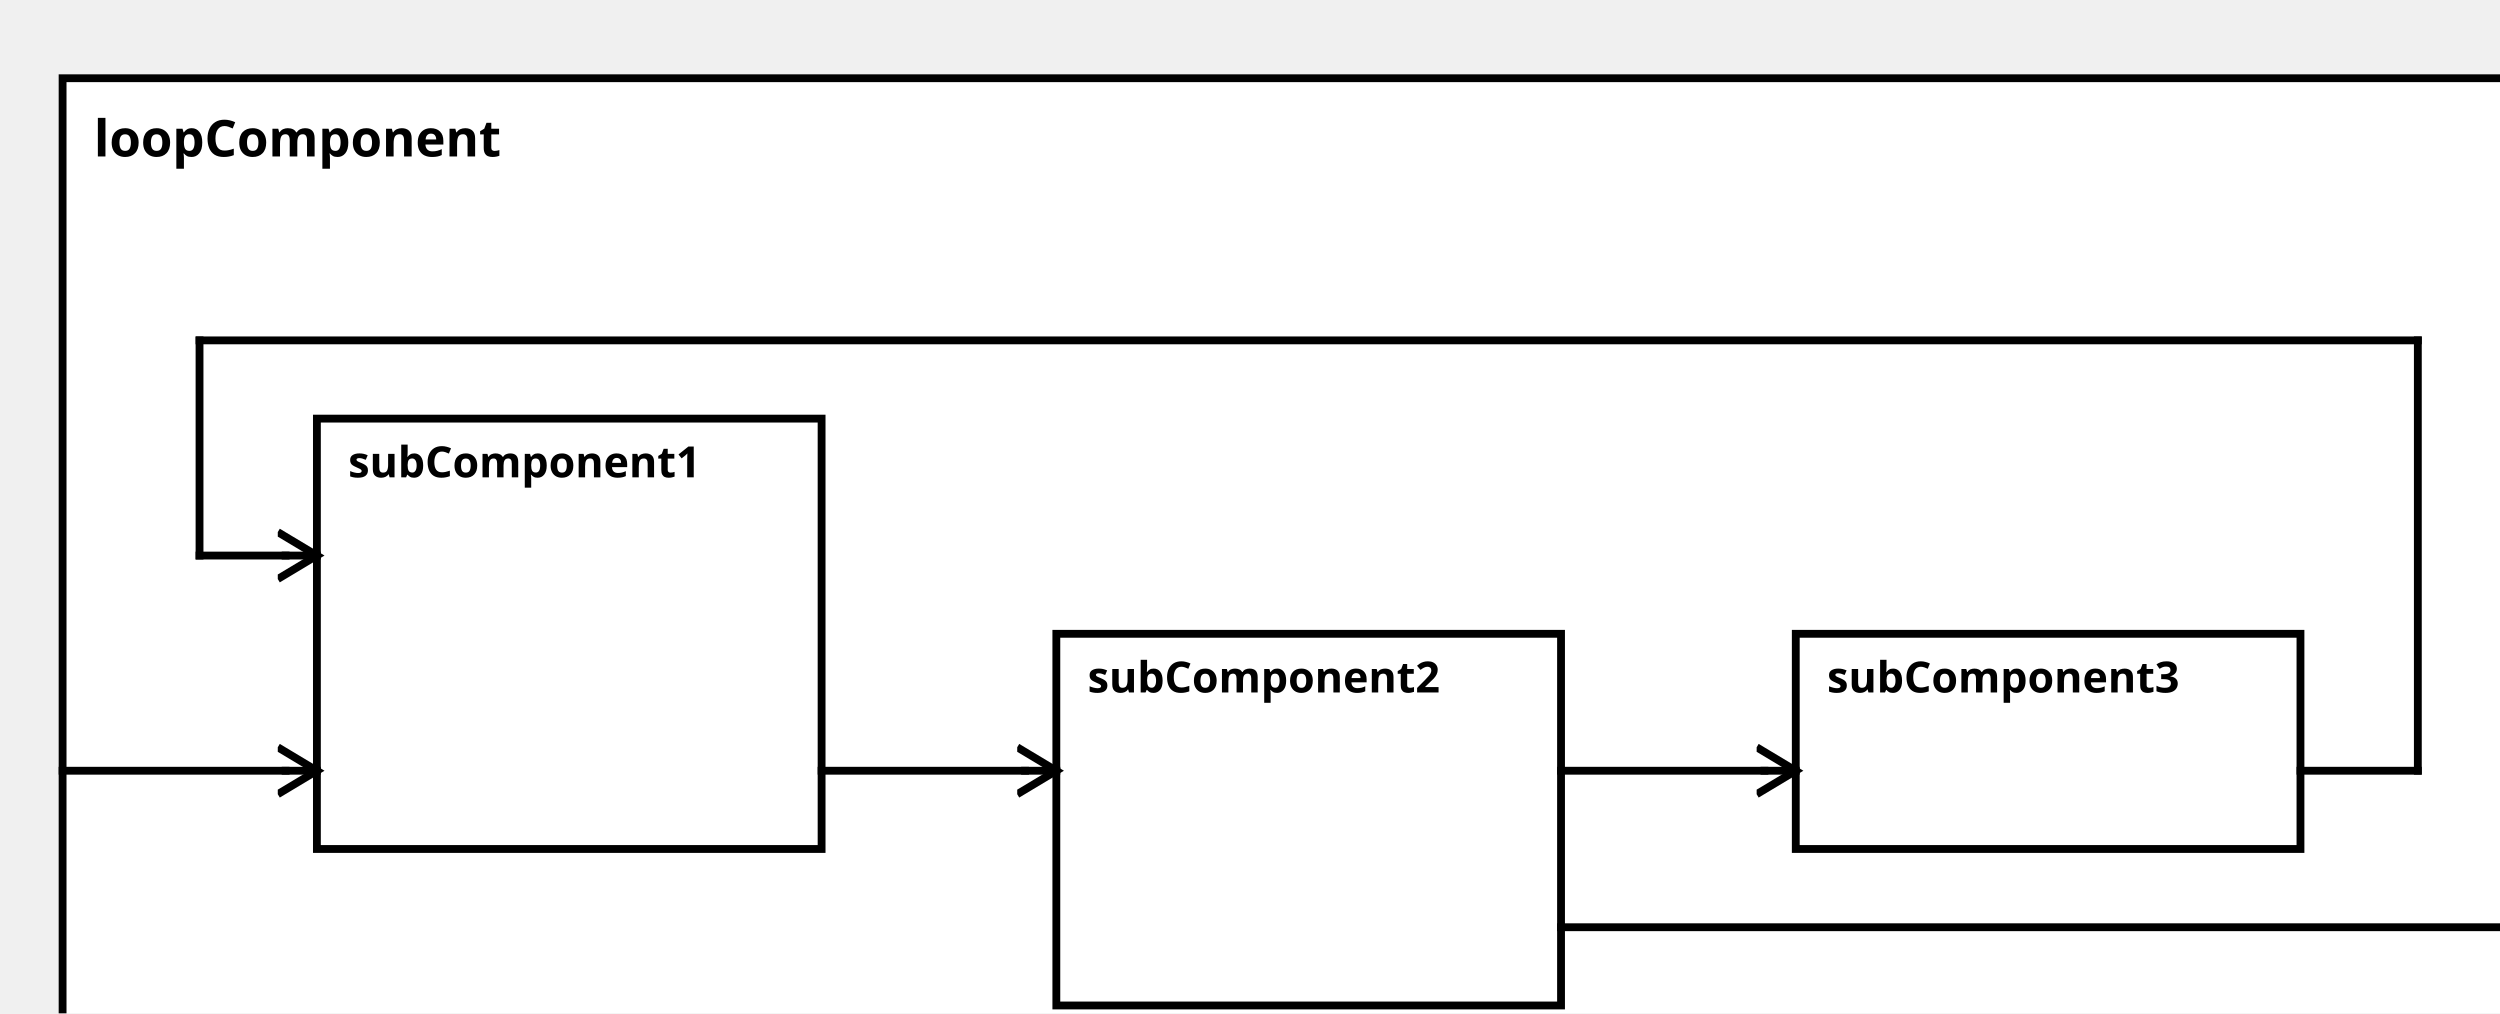
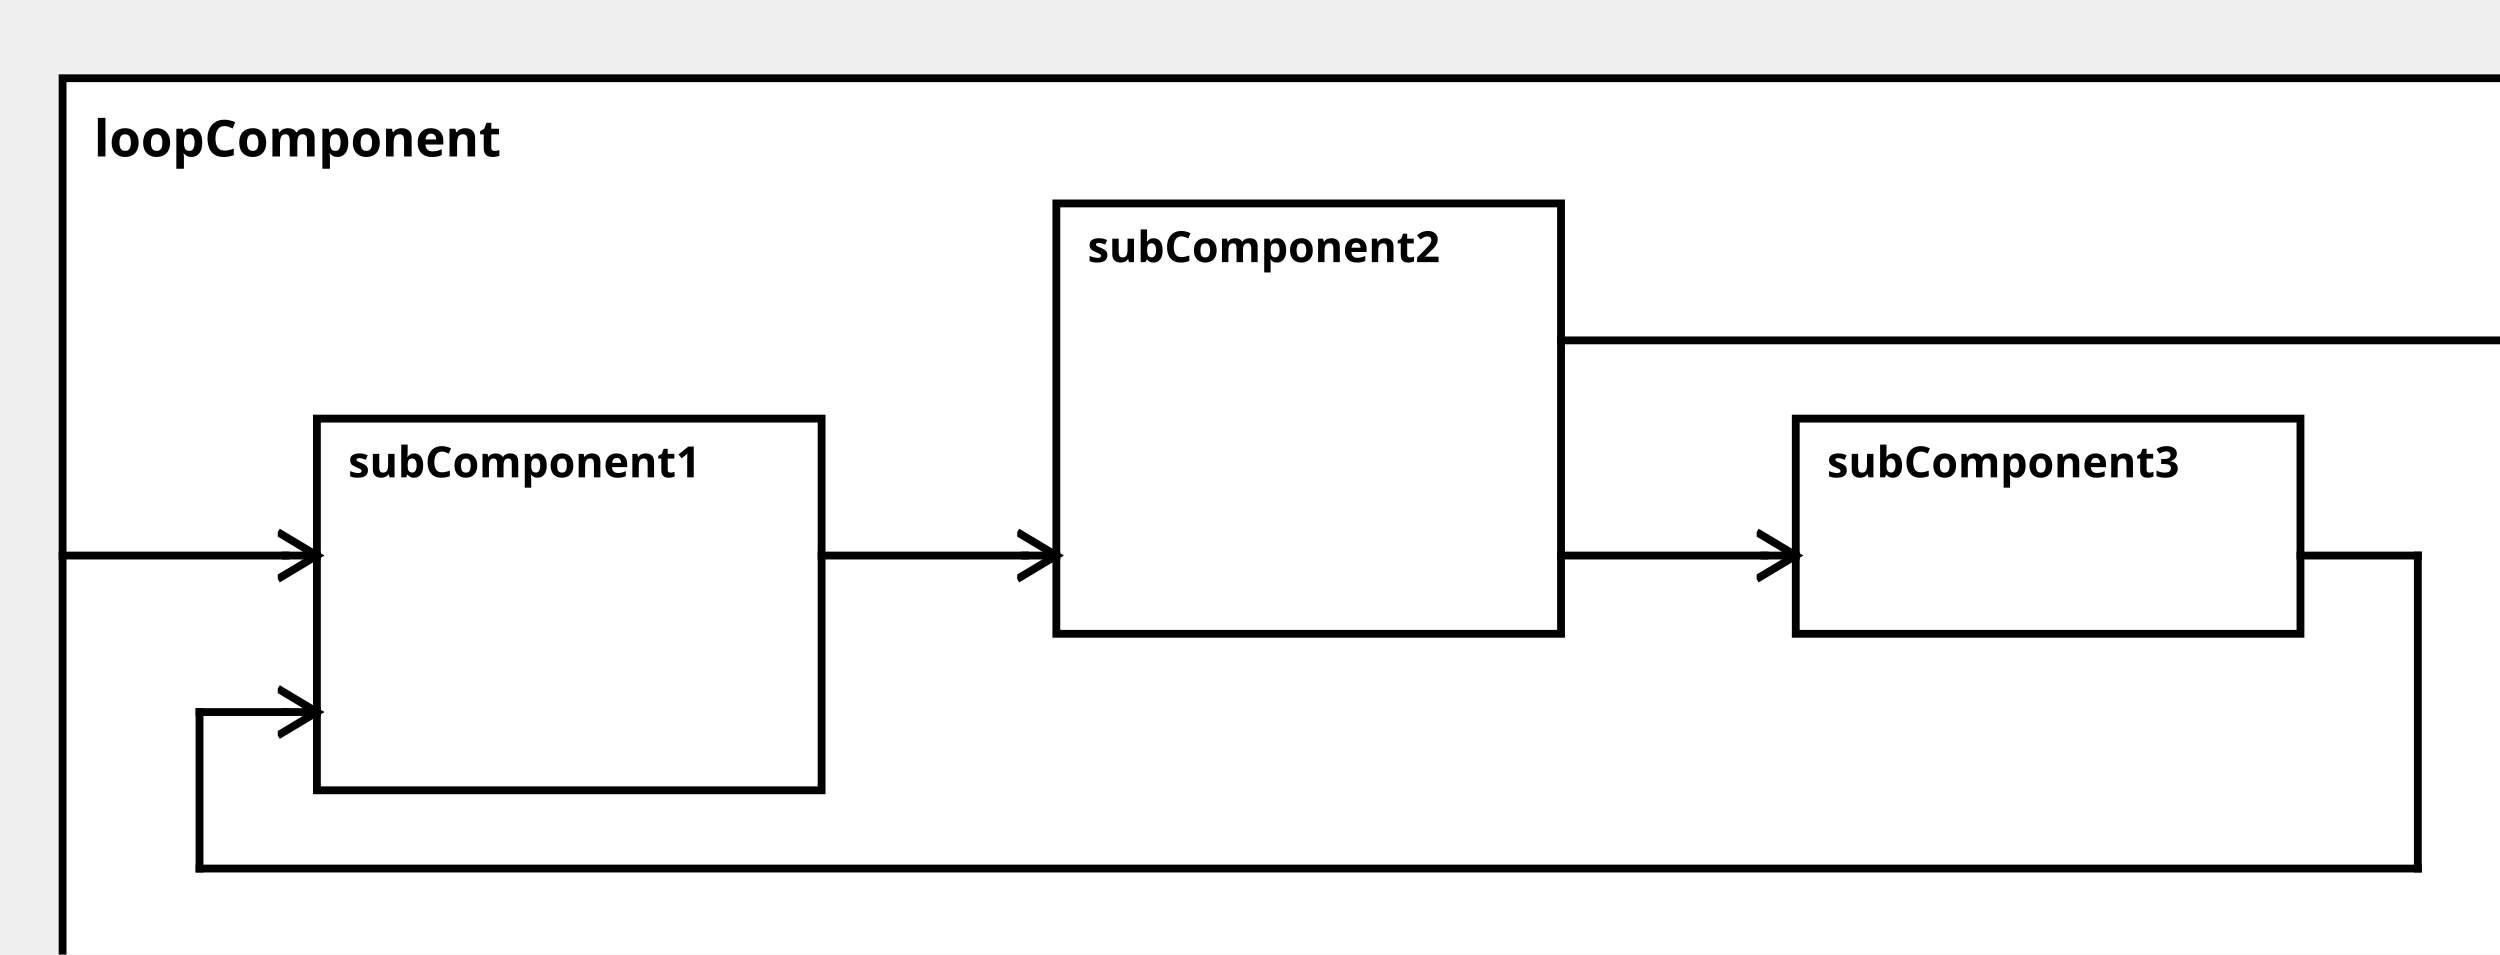
<svg xmlns="http://www.w3.org/2000/svg" width="100%" height="100%" version="1.1">
  <svg version="1.1">
    <g transform="translate(16 20)">
-       <rect id="0" width="637" height="257" style="fill:white;stroke:black;stroke-width:2;fill-opacity:1.0;stroke-opacity:1.0" />
+       <rect id="0" width="637" height="242" style="fill:white;stroke:black;stroke-width:2;fill-opacity:1.0;stroke-opacity:1.0" />
      <text x="8" y="20" style="font-weight: bold" font-family="Verdana" font-size="13" fill="black">
            loopComponent
    </text>
    </g>
  </svg>
  <g transform="translate(81 107)">
-     <rect data-name="customerAcceptanceTests.loopComponent.subComponent1" id="1" width="129" height="110" style="fill:white;stroke:black;stroke-width:2;fill-opacity:1.0;stroke-opacity:1.0" />
+     <rect data-name="customerAcceptanceTests.loopComponent.subComponent1" id="1" width="129" height="95" style="fill:white;stroke:black;stroke-width:2;fill-opacity:1.0;stroke-opacity:1.0" />
    <text x="8" y="15" alignment-baseline="middle" style="font-weight: bold" font-family="Verdana" font-size="11" fill="black">
    subComponent1
    </text>
  </g>
-   <g transform="translate(270 162)">
-     <rect data-name="customerAcceptanceTests.loopComponent.subComponent2" id="2" width="129" height="95" style="fill:white;stroke:black;stroke-width:2;fill-opacity:1.0;stroke-opacity:1.0" />
+   <g transform="translate(270 52)">
+     <rect data-name="customerAcceptanceTests.loopComponent.subComponent2" id="2" width="129" height="110" style="fill:white;stroke:black;stroke-width:2;fill-opacity:1.0;stroke-opacity:1.0" />
    <text x="8" y="15" alignment-baseline="middle" style="font-weight: bold" font-family="Verdana" font-size="11" fill="black">
    subComponent2
    </text>
  </g>
-   <g transform="translate(459 162)">
+   <g transform="translate(459 107)">
    <rect data-name="customerAcceptanceTests.loopComponent.subComponent3" id="3" width="129" height="55" style="fill:white;stroke:black;stroke-width:2;fill-opacity:1.0;stroke-opacity:1.0" />
    <text x="8" y="15" alignment-baseline="middle" style="font-weight: bold" font-family="Verdana" font-size="11" fill="black">
    subComponent3
    </text>
  </g>
  <defs>
    <marker id="0,0,0" markerWidth="13" markerHeight="13" refX="5" refY="5" orient="auto">
      <polyline points="0,2 5,5 0,8" style="fill:none; stroke:rgb(0,0,0);                     stroke-width:1" />
    </marker>
  </defs>
-   <line stroke-linecap="square" x1="399" y1="237" x2="645" y2="237" style="stroke:rgb(0, 0,0);             stroke-width:2; " />
-   <line stroke-linecap="square" x1="645" y1="237" x2="653" y2="237" style="stroke:rgb(0, 0,0);             stroke-width:2;                 marker-end: url(#0,0,0)             " />
-   <line stroke-linecap="square" x1="16" y1="197" x2="73" y2="197" style="stroke:rgb(0, 0,0);             stroke-width:2; " />
-   <line stroke-linecap="square" x1="73" y1="197" x2="81" y2="197" style="stroke:rgb(0, 0,0);             stroke-width:2;                 marker-end: url(#0,0,0)             " />
-   <line stroke-linecap="square" x1="210" y1="197" x2="262" y2="197" style="stroke:rgb(0, 0,0);             stroke-width:2; " />
-   <line stroke-linecap="square" x1="262" y1="197" x2="270" y2="197" style="stroke:rgb(0, 0,0);             stroke-width:2;                 marker-end: url(#0,0,0)             " />
-   <line stroke-linecap="square" x1="399" y1="197" x2="451" y2="197" style="stroke:rgb(0, 0,0);             stroke-width:2; " />
-   <line stroke-linecap="square" x1="451" y1="197" x2="459" y2="197" style="stroke:rgb(0, 0,0);             stroke-width:2;                 marker-end: url(#0,0,0)             " />
-   <line stroke-linecap="square" x1="588" y1="197" x2="618" y2="197" style="stroke:rgb(0, 0,0);             stroke-width:2; " />
-   <line stroke-linecap="square" x1="618" y1="197" x2="618" y2="87" style="stroke:rgb(0, 0,0);             stroke-width:2; " />
-   <line stroke-linecap="square" x1="618" y1="87" x2="51" y2="87" style="stroke:rgb(0, 0,0);             stroke-width:2; " />
-   <line stroke-linecap="square" x1="51" y1="87" x2="51" y2="142" style="stroke:rgb(0, 0,0);             stroke-width:2; " />
-   <line stroke-linecap="square" x1="51" y1="142" x2="73" y2="142" style="stroke:rgb(0, 0,0);             stroke-width:2; " />
+   <line stroke-linecap="square" x1="399" y1="87" x2="645" y2="87" style="stroke:rgb(0, 0,0);             stroke-width:2; " />
+   <line stroke-linecap="square" x1="645" y1="87" x2="653" y2="87" style="stroke:rgb(0, 0,0);             stroke-width:2;                 marker-end: url(#0,0,0)             " />
+   <line stroke-linecap="square" x1="16" y1="142" x2="73" y2="142" style="stroke:rgb(0, 0,0);             stroke-width:2; " />
  <line stroke-linecap="square" x1="73" y1="142" x2="81" y2="142" style="stroke:rgb(0, 0,0);             stroke-width:2;                 marker-end: url(#0,0,0)             " />
+   <line stroke-linecap="square" x1="210" y1="142" x2="262" y2="142" style="stroke:rgb(0, 0,0);             stroke-width:2; " />
+   <line stroke-linecap="square" x1="262" y1="142" x2="270" y2="142" style="stroke:rgb(0, 0,0);             stroke-width:2;                 marker-end: url(#0,0,0)             " />
+   <line stroke-linecap="square" x1="399" y1="142" x2="451" y2="142" style="stroke:rgb(0, 0,0);             stroke-width:2; " />
+   <line stroke-linecap="square" x1="451" y1="142" x2="459" y2="142" style="stroke:rgb(0, 0,0);             stroke-width:2;                 marker-end: url(#0,0,0)             " />
+   <line stroke-linecap="square" x1="588" y1="142" x2="618" y2="142" style="stroke:rgb(0, 0,0);             stroke-width:2; " />
+   <line stroke-linecap="square" x1="618" y1="142" x2="618" y2="222" style="stroke:rgb(0, 0,0);             stroke-width:2; " />
+   <line stroke-linecap="square" x1="618" y1="222" x2="51" y2="222" style="stroke:rgb(0, 0,0);             stroke-width:2; " />
+   <line stroke-linecap="square" x1="51" y1="222" x2="51" y2="182" style="stroke:rgb(0, 0,0);             stroke-width:2; " />
+   <line stroke-linecap="square" x1="51" y1="182" x2="73" y2="182" style="stroke:rgb(0, 0,0);             stroke-width:2; " />
+   <line stroke-linecap="square" x1="73" y1="182" x2="81" y2="182" style="stroke:rgb(0, 0,0);             stroke-width:2;                 marker-end: url(#0,0,0)             " />
</svg>
